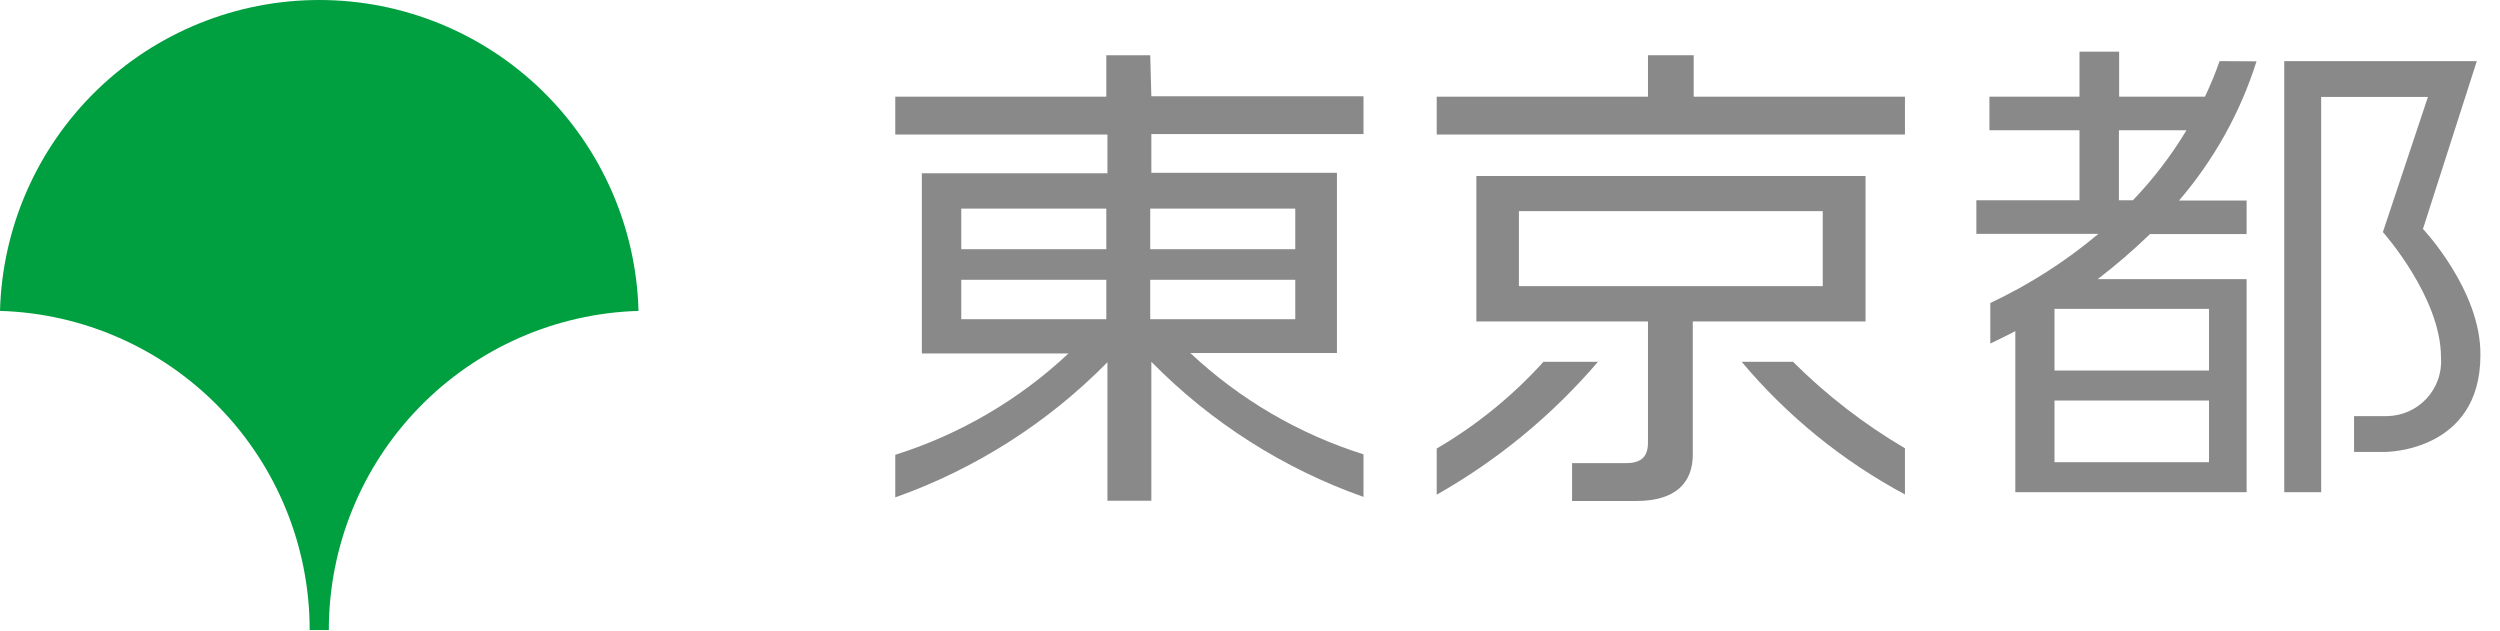
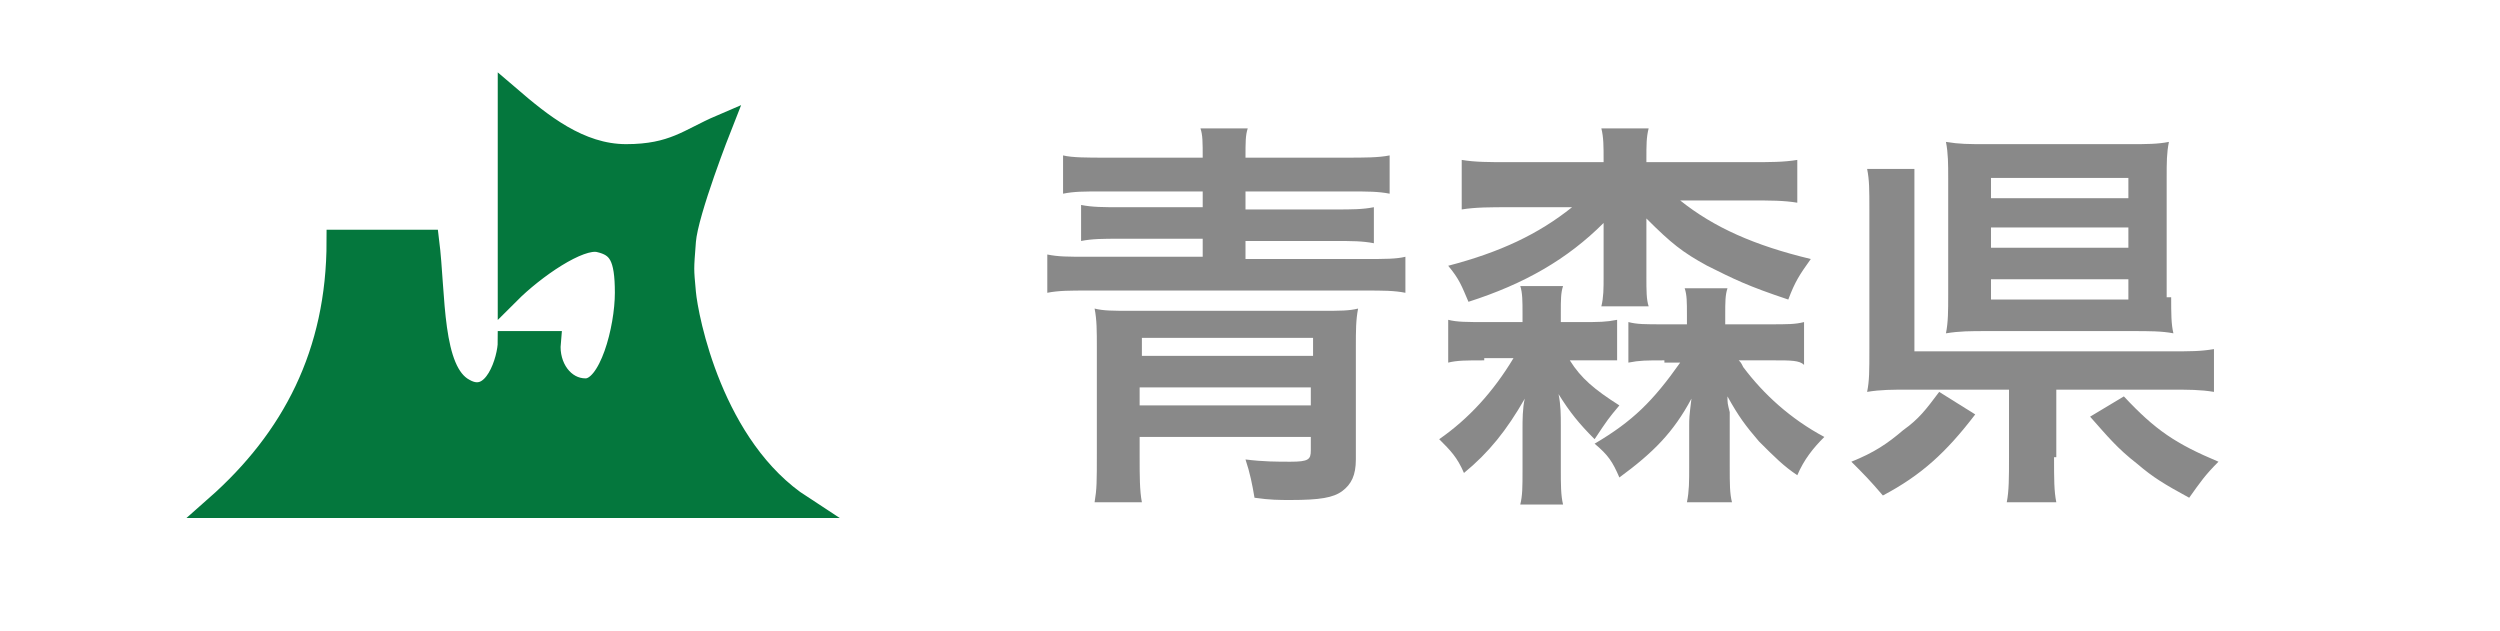
- <svg xmlns="http://www.w3.org/2000/svg" fill="none" height="28" viewBox="0 0 111 28" width="111">
-   <path d="m13.75 27.974h.85c-.002-3.687 1.433-7.229 4.001-9.874s6.064-4.187 9.749-4.296c-.098-3.694-1.635-7.204-4.282-9.783-2.648-2.578-6.197-4.021-9.893-4.021s-7.245 1.443-9.893 4.021c-2.648 2.578-4.184 6.088-4.282 9.783 3.685.109 7.182 1.65 9.749 4.296s4.002 6.188 4.001 9.874z" fill="#00a040" />
-   <g fill="#898989">
-     <path d="m51.07 2.453h-1.95v1.84h-9.37v1.68h9.42v1.72h-8.24v8h6.51c-2.193 2.058-4.822 3.596-7.69 4.5v1.89c3.554-1.26 6.776-3.311 9.42-6v6.15h1.95v-6.17c2.643 2.691 5.864 4.743 9.42 6v-1.89c-2.869-.903-5.498-2.441-7.69-4.5h6.51v-8h-8.24v-1.72h9.42v-1.68h-9.42zm-8.39 6.81h6.44v1.8h-6.44zm0 3.16h6.44v1.75h-6.44zm14.83 1.75h-6.44v-1.75h6.44zm0-4.91v1.8h-6.44v-1.8z" />
-     <path d="m68.53 16.064c-1.374 1.518-2.972 2.817-4.74 3.85v2.05c2.711-1.536 5.134-3.533 7.16-5.9z" />
-     <path d="m79.61 16.064h-2.28c2.02 2.407 4.481 4.406 7.25 5.89v-2.05c-1.812-1.066-3.481-2.356-4.97-3.84z" />
-     <path d="m80.93 14.274h1.9v-6.46h-17.28v6.46h7.62v5.38c0 .71-.39.91-1 .91h-2.37v1.68h2.85c1.77 0 2.51-.83 2.51-2.06v-5.91zm-13.49-4.9h13.49v3.33h-13.49z" />
-     <path d="m75.2 2.453h-2.03v1.84h-9.38v1.68h20.79v-1.68h-9.38z" />
-     <path d="m107.58 10.164 2.39-7.45h-8.55v19.14h1.64v-17.55h4.74l-2 6s2.58 2.89 2.58 5.56c.025.332-.019.666-.129.981-.11.315-.283.603-.509.848-.226.245-.5.441-.805.575-.305.135-.634.205-.967.207h-1.45v1.59h1.4s4.21 0 4.21-4.29c.04-2.87-2.55-5.61-2.55-5.61z" />
-     <path d="m98.55 2.713c-.188.538-.405 1.065-.65 1.58h-3.81v-2h-1.76v2h-4v1.49h4v3.11h-4.58v1.49h5.42c-1.461 1.226-3.075 2.258-4.8 3.07v1.8c.35-.17.73-.35 1.11-.55v7.15h10.27v-9.46h-6.61c.811-.622 1.585-1.29 2.32-2h4.29v-1.49h-3c1.551-1.807 2.722-3.909 3.44-6.18zm-.47 17.81h-6.86v-2.74h6.86zm0-4.07h-6.86v-2.74h6.86zm-4-7.56v-3.11h3c-.675 1.122-1.474 2.165-2.38 3.11z" />
+ <svg xmlns="http://www.w3.org/2000/svg" version="1.1" id="レイヤー_1" x="0px" y="0px" viewBox="0 0 111 28" style="enable-background:new 0 0 111 28;" xml:space="preserve">
+   <style type="text/css">
+ 	.st0{fill-rule:evenodd;clip-rule:evenodd;fill:#04773D;stroke:#04773D;}
+ 	.st1{fill:#898989;}
+ </style>
+   <path id="path1871" class="st0" d="M22.6,4.3c1.4,1.2,3.1,2.6,5.2,2.6c2.1,0,2.8-0.7,4.2-1.3c0,0-1.5,3.8-1.6,5.1  c-0.1,1.3-0.1,1.2,0,2.3c0.1,1.1,1.2,6.9,5.2,9.5h-26c3.4-3,5.4-6.8,5.4-11.8h4c0.3,2.4,0.1,5.8,1.6,6.6c1.4,0.8,2-1.4,2-2.1h1.8  c-0.1,1.1,0.6,2.1,1.6,2.1c1.1,0,1.8-2.7,1.8-4.3c0-1.6-0.3-2.1-1.2-2.3c-0.9-0.2-2.9,1.2-4,2.3V4.3z" />
+   <g>
+     <path class="st1" d="M53.4,7c0-0.7,0-1-0.1-1.3h2.1C55.3,6,55.3,6.3,55.3,7h4.4c0.9,0,1.5,0,2-0.1v1.7c-0.5-0.1-1-0.1-1.8-0.1h-4.6   v0.8h4c0.7,0,1.2,0,1.7-0.1v1.6c-0.5-0.1-1-0.1-1.7-0.1h-4v0.8h5.3c0.9,0,1.4,0,1.8-0.1V13c-0.5-0.1-1-0.1-1.8-0.1H48.3   c-0.8,0-1.3,0-1.8,0.1v-1.7c0.5,0.1,0.9,0.1,1.8,0.1h5.1v-0.8h-3.7c-0.7,0-1.2,0-1.7,0.1V9.1c0.5,0.1,1,0.1,1.7,0.1h3.7V8.5h-4.4   c-0.9,0-1.3,0-1.8,0.1V6.9C47.6,7,48.3,7,49.1,7H53.4z M50.6,19.4v0.9c0,0.8,0,1.5,0.1,2h-2.1c0.1-0.6,0.1-0.9,0.1-2.2v-4.7   c0-0.7,0-1.2-0.1-1.7c0.4,0.1,0.8,0.1,1.6,0.1h8.5c0.8,0,1.2,0,1.6-0.1c-0.1,0.5-0.1,1-0.1,1.7v5c0,0.7-0.2,1.1-0.6,1.4   c-0.4,0.3-1,0.4-2.3,0.4c-0.5,0-0.9,0-1.6-0.1c-0.1-0.6-0.2-1.1-0.4-1.7c0.8,0.1,1.4,0.1,2,0.1c0.8,0,0.9-0.1,0.9-0.5v-0.6H50.6z    M58.3,15h-7.6v0.8h7.6V15z M50.6,17.2V18h7.6v-0.8H50.6z" />
+     <path class="st1" d="M65.9,16c-0.8,0-1.2,0-1.6,0.1v-1.9c0.4,0.1,0.8,0.1,1.7,0.1h1.6v-0.4c0-0.5,0-0.9-0.1-1.2h1.9   c-0.1,0.3-0.1,0.6-0.1,1.2v0.4h0.9c0.8,0,1.1,0,1.6-0.1V16C71.3,16,71,16,70.2,16h-0.5c0.5,0.8,1.1,1.3,2.2,2   c-0.5,0.6-0.5,0.6-1.1,1.5c-0.7-0.7-1.1-1.2-1.6-2c0.1,0.5,0.1,0.9,0.1,1.4v1.9c0,0.7,0,1.2,0.1,1.6h-1.9c0.1-0.4,0.1-0.8,0.1-1.5   V19c0-0.3,0-0.9,0.1-1.3c-0.8,1.4-1.6,2.4-2.7,3.3c-0.3-0.7-0.6-1-1.1-1.5c1.3-0.9,2.4-2.1,3.3-3.6H65.9z M77.7,7.2   c0.9,0,1.5,0,2.1-0.1V9c-0.6-0.1-1.2-0.1-2.1-0.1h-3.1c1.5,1.2,3.3,2,5.8,2.6c-0.5,0.7-0.7,1-1,1.8c-1.8-0.6-2.4-0.9-3.6-1.5   c-1.1-0.6-1.6-1-2.7-2.1c0,0.1,0,0.1,0,0.3c0,0.1,0,0.4,0,0.6v1.7c0,0.6,0,1,0.1,1.3h-2.1c0.1-0.4,0.1-0.8,0.1-1.3v-1.6   c0-0.2,0-0.4,0-0.5c0-0.3,0-0.3,0-0.3c-1.6,1.6-3.5,2.7-6,3.5c-0.3-0.7-0.4-1-0.9-1.6c2.3-0.6,4-1.4,5.5-2.6H67   c-0.8,0-1.5,0-2.1,0.1V7.1c0.6,0.1,1.2,0.1,2.1,0.1h4.2V7.1c0-0.6,0-1-0.1-1.4h2.1c-0.1,0.4-0.1,0.7-0.1,1.4v0.1H77.7z M73.9,16   c-0.8,0-1.1,0-1.6,0.1v-1.8c0.4,0.1,0.7,0.1,1.6,0.1h1v-0.4c0-0.6,0-0.9-0.1-1.2h1.9c-0.1,0.3-0.1,0.6-0.1,1.2v0.4h1.9   c0.9,0,1.2,0,1.6-0.1v1.9C79.9,16,79.5,16,78.8,16h-1.6c0.1,0.1,0.1,0.1,0.2,0.3c0.9,1.2,2.1,2.3,3.6,3.1c-0.5,0.5-0.9,1-1.2,1.7   c-0.6-0.4-1-0.8-1.7-1.5c-0.6-0.7-0.9-1.1-1.4-2c0,0.3,0,0.3,0.1,0.7c0,0.1,0,0.2,0,0.3c0,0.2,0,0.3,0,0.3v1.8c0,0.8,0,1.2,0.1,1.6   h-2c0.1-0.5,0.1-0.9,0.1-1.6v-1.8c0-0.3,0-0.4,0.1-1.2c-0.8,1.5-1.7,2.4-3.2,3.5c-0.3-0.7-0.5-1-1.1-1.5c1.7-1,2.6-1.9,3.8-3.6   H73.9z" />
+     <path class="st1" d="M87.7,18.4c-1.3,1.7-2.4,2.7-4.1,3.6c-0.6-0.7-0.8-0.9-1.4-1.5c1-0.4,1.6-0.8,2.3-1.4c0.7-0.5,1-0.9,1.6-1.7   L87.7,18.4z M91.2,20.3c0,1,0,1.5,0.1,2h-2.2c0.1-0.5,0.1-1.1,0.1-2v-3h-4.4c-0.8,0-1.3,0-1.9,0.1c0.1-0.5,0.1-0.9,0.1-1.9V9.3   c0-0.9,0-1.3-0.1-1.8h2.1C85,8,85,8.4,85,9.2v6.4h11.3c1,0,1.4,0,2-0.1v1.9c-0.6-0.1-1.1-0.1-2-0.1h-5V20.3z M96.4,13.2   c0,0.7,0,1.2,0.1,1.6c-0.5-0.1-1.1-0.1-1.8-0.1h-6.5c-0.7,0-1.2,0-1.8,0.1c0.1-0.5,0.1-1,0.1-1.7V7.9c0-0.6,0-1.1-0.1-1.6   c0.6,0.1,1,0.1,1.8,0.1h6.4c0.7,0,1.2,0,1.7-0.1c-0.1,0.5-0.1,0.9-0.1,1.6V13.2z M88.4,8.8h6.1V7.9h-6.1V8.8z M88.4,11h6.1v-0.9   h-6.1V11z M88.4,13.3h6.1v-0.9h-6.1V13.3z M94.3,17.6c1.4,1.5,2.3,2.1,4.2,2.9c-0.6,0.6-0.8,0.9-1.3,1.6c-1.1-0.6-1.6-0.9-2.3-1.5   c-0.9-0.7-1.3-1.2-2.1-2.1L94.3,17.6z" />
  </g>
</svg>
